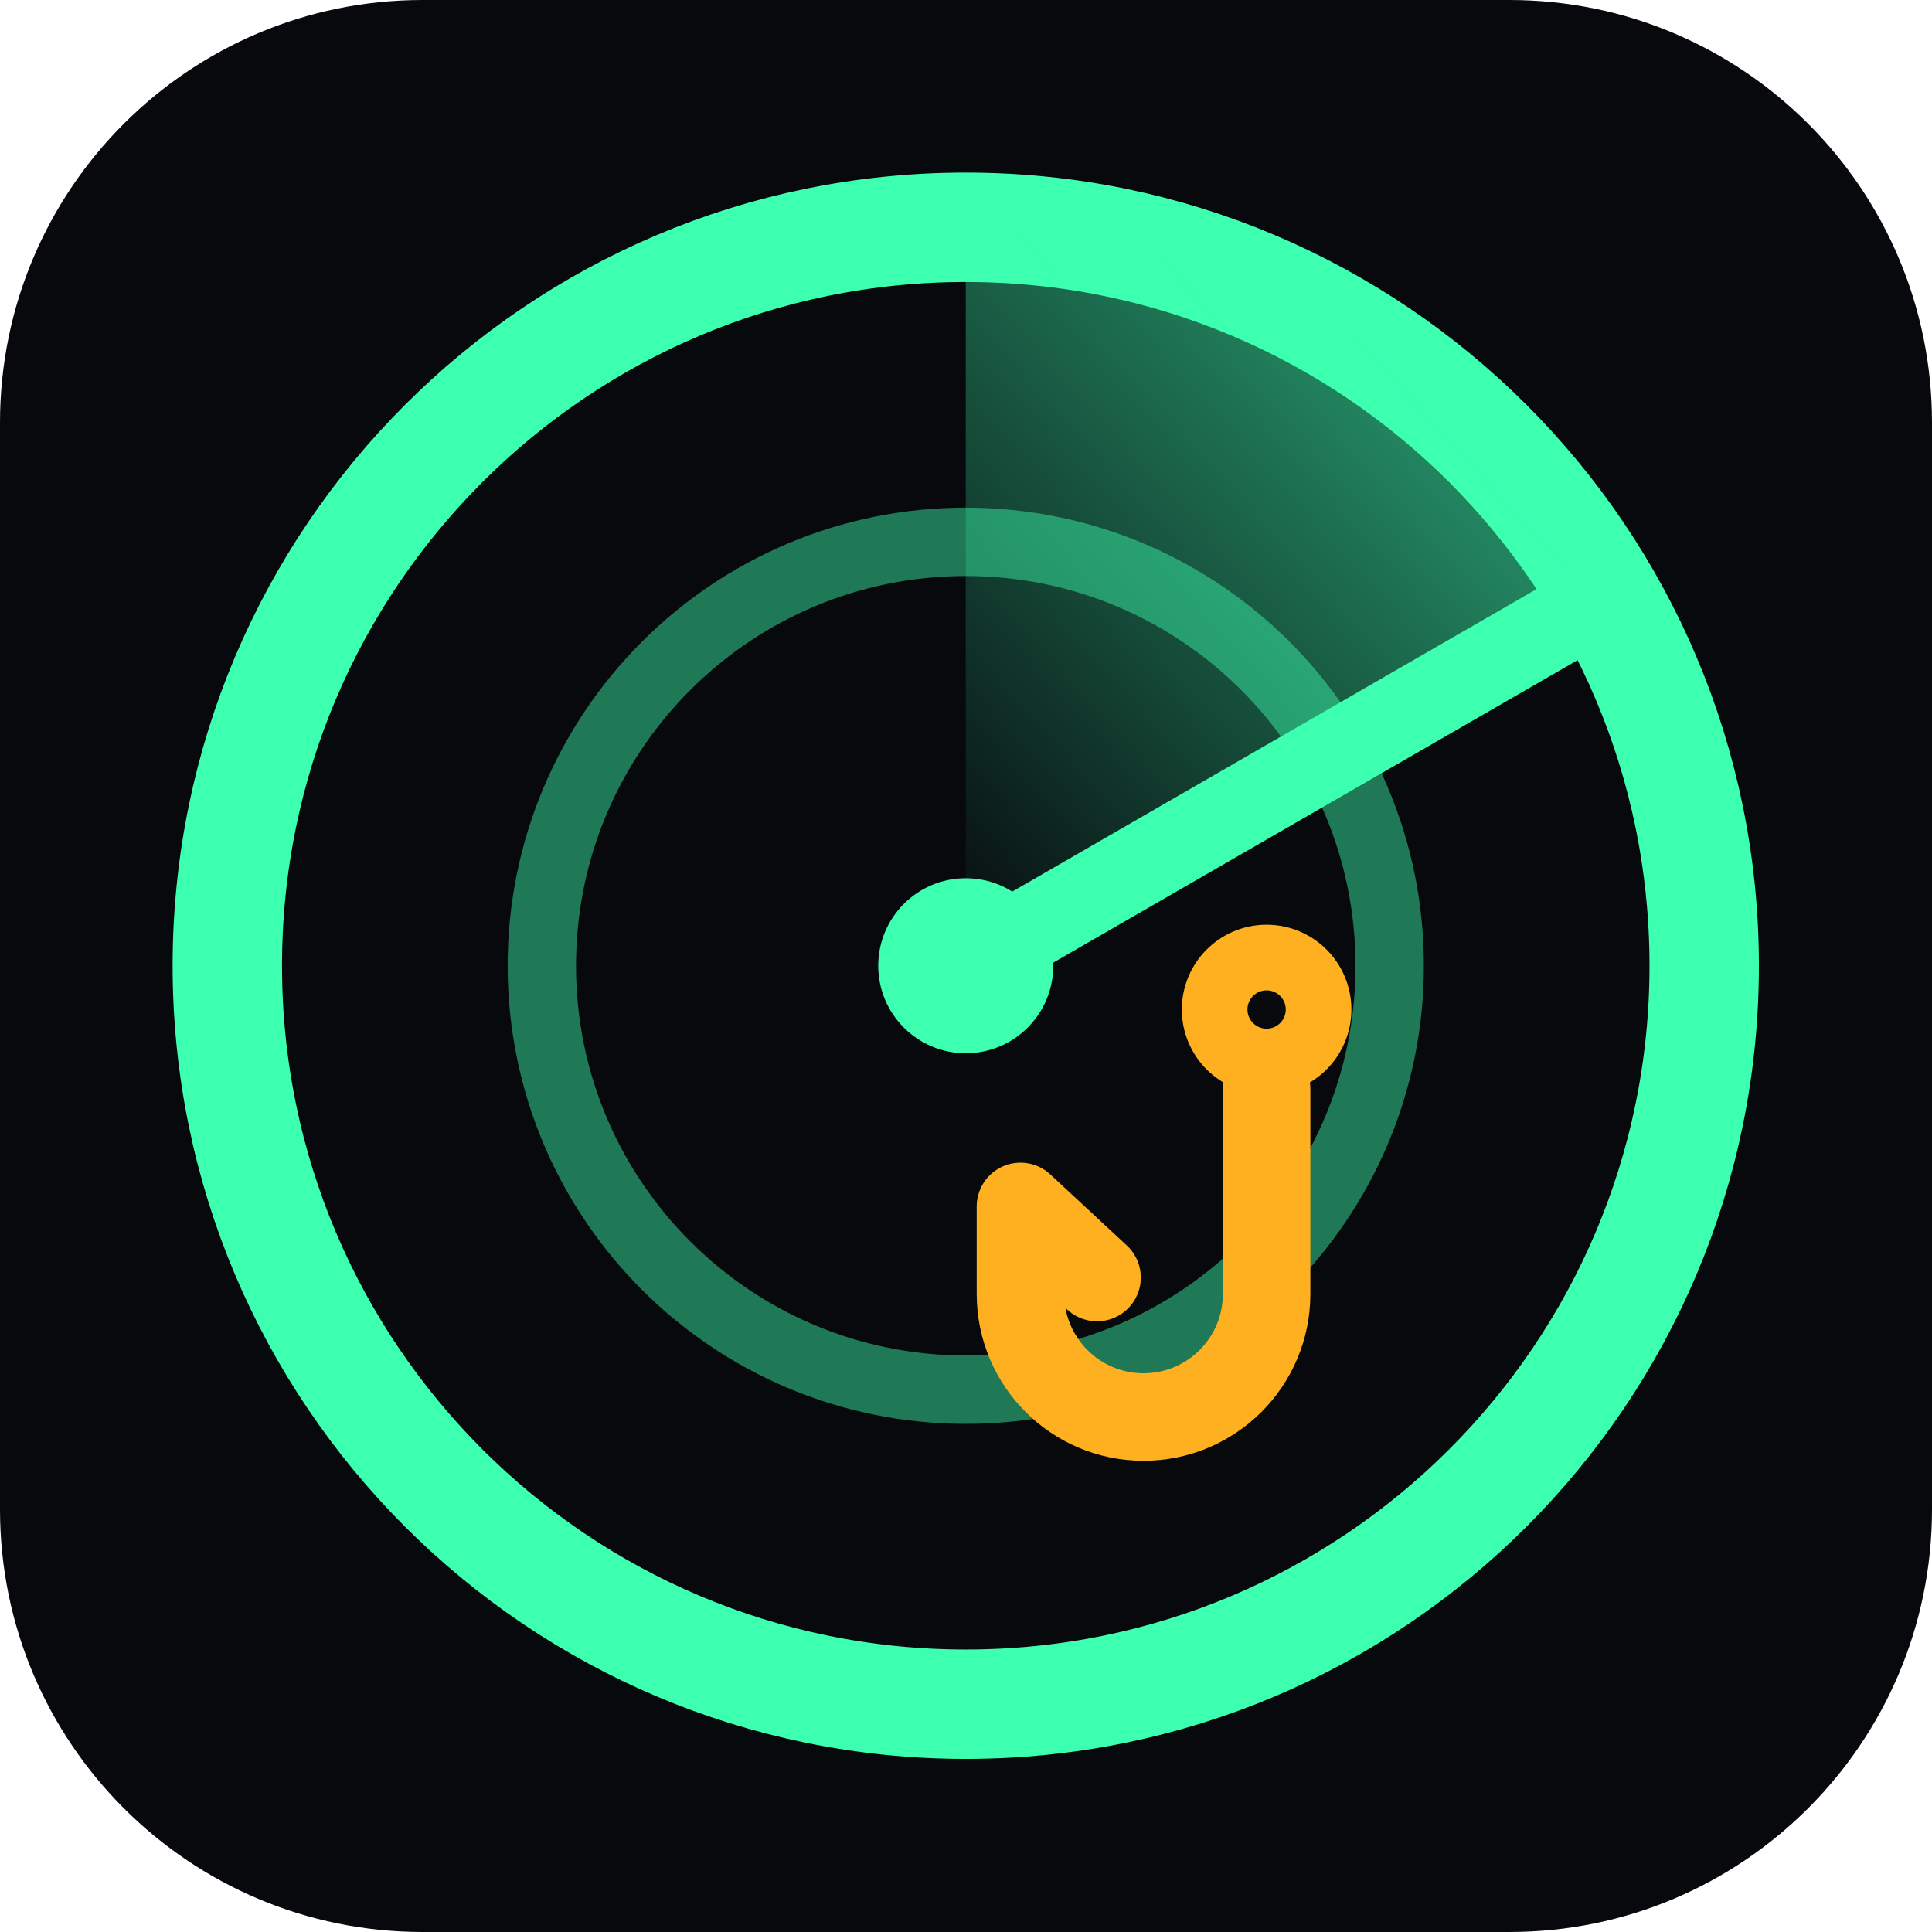
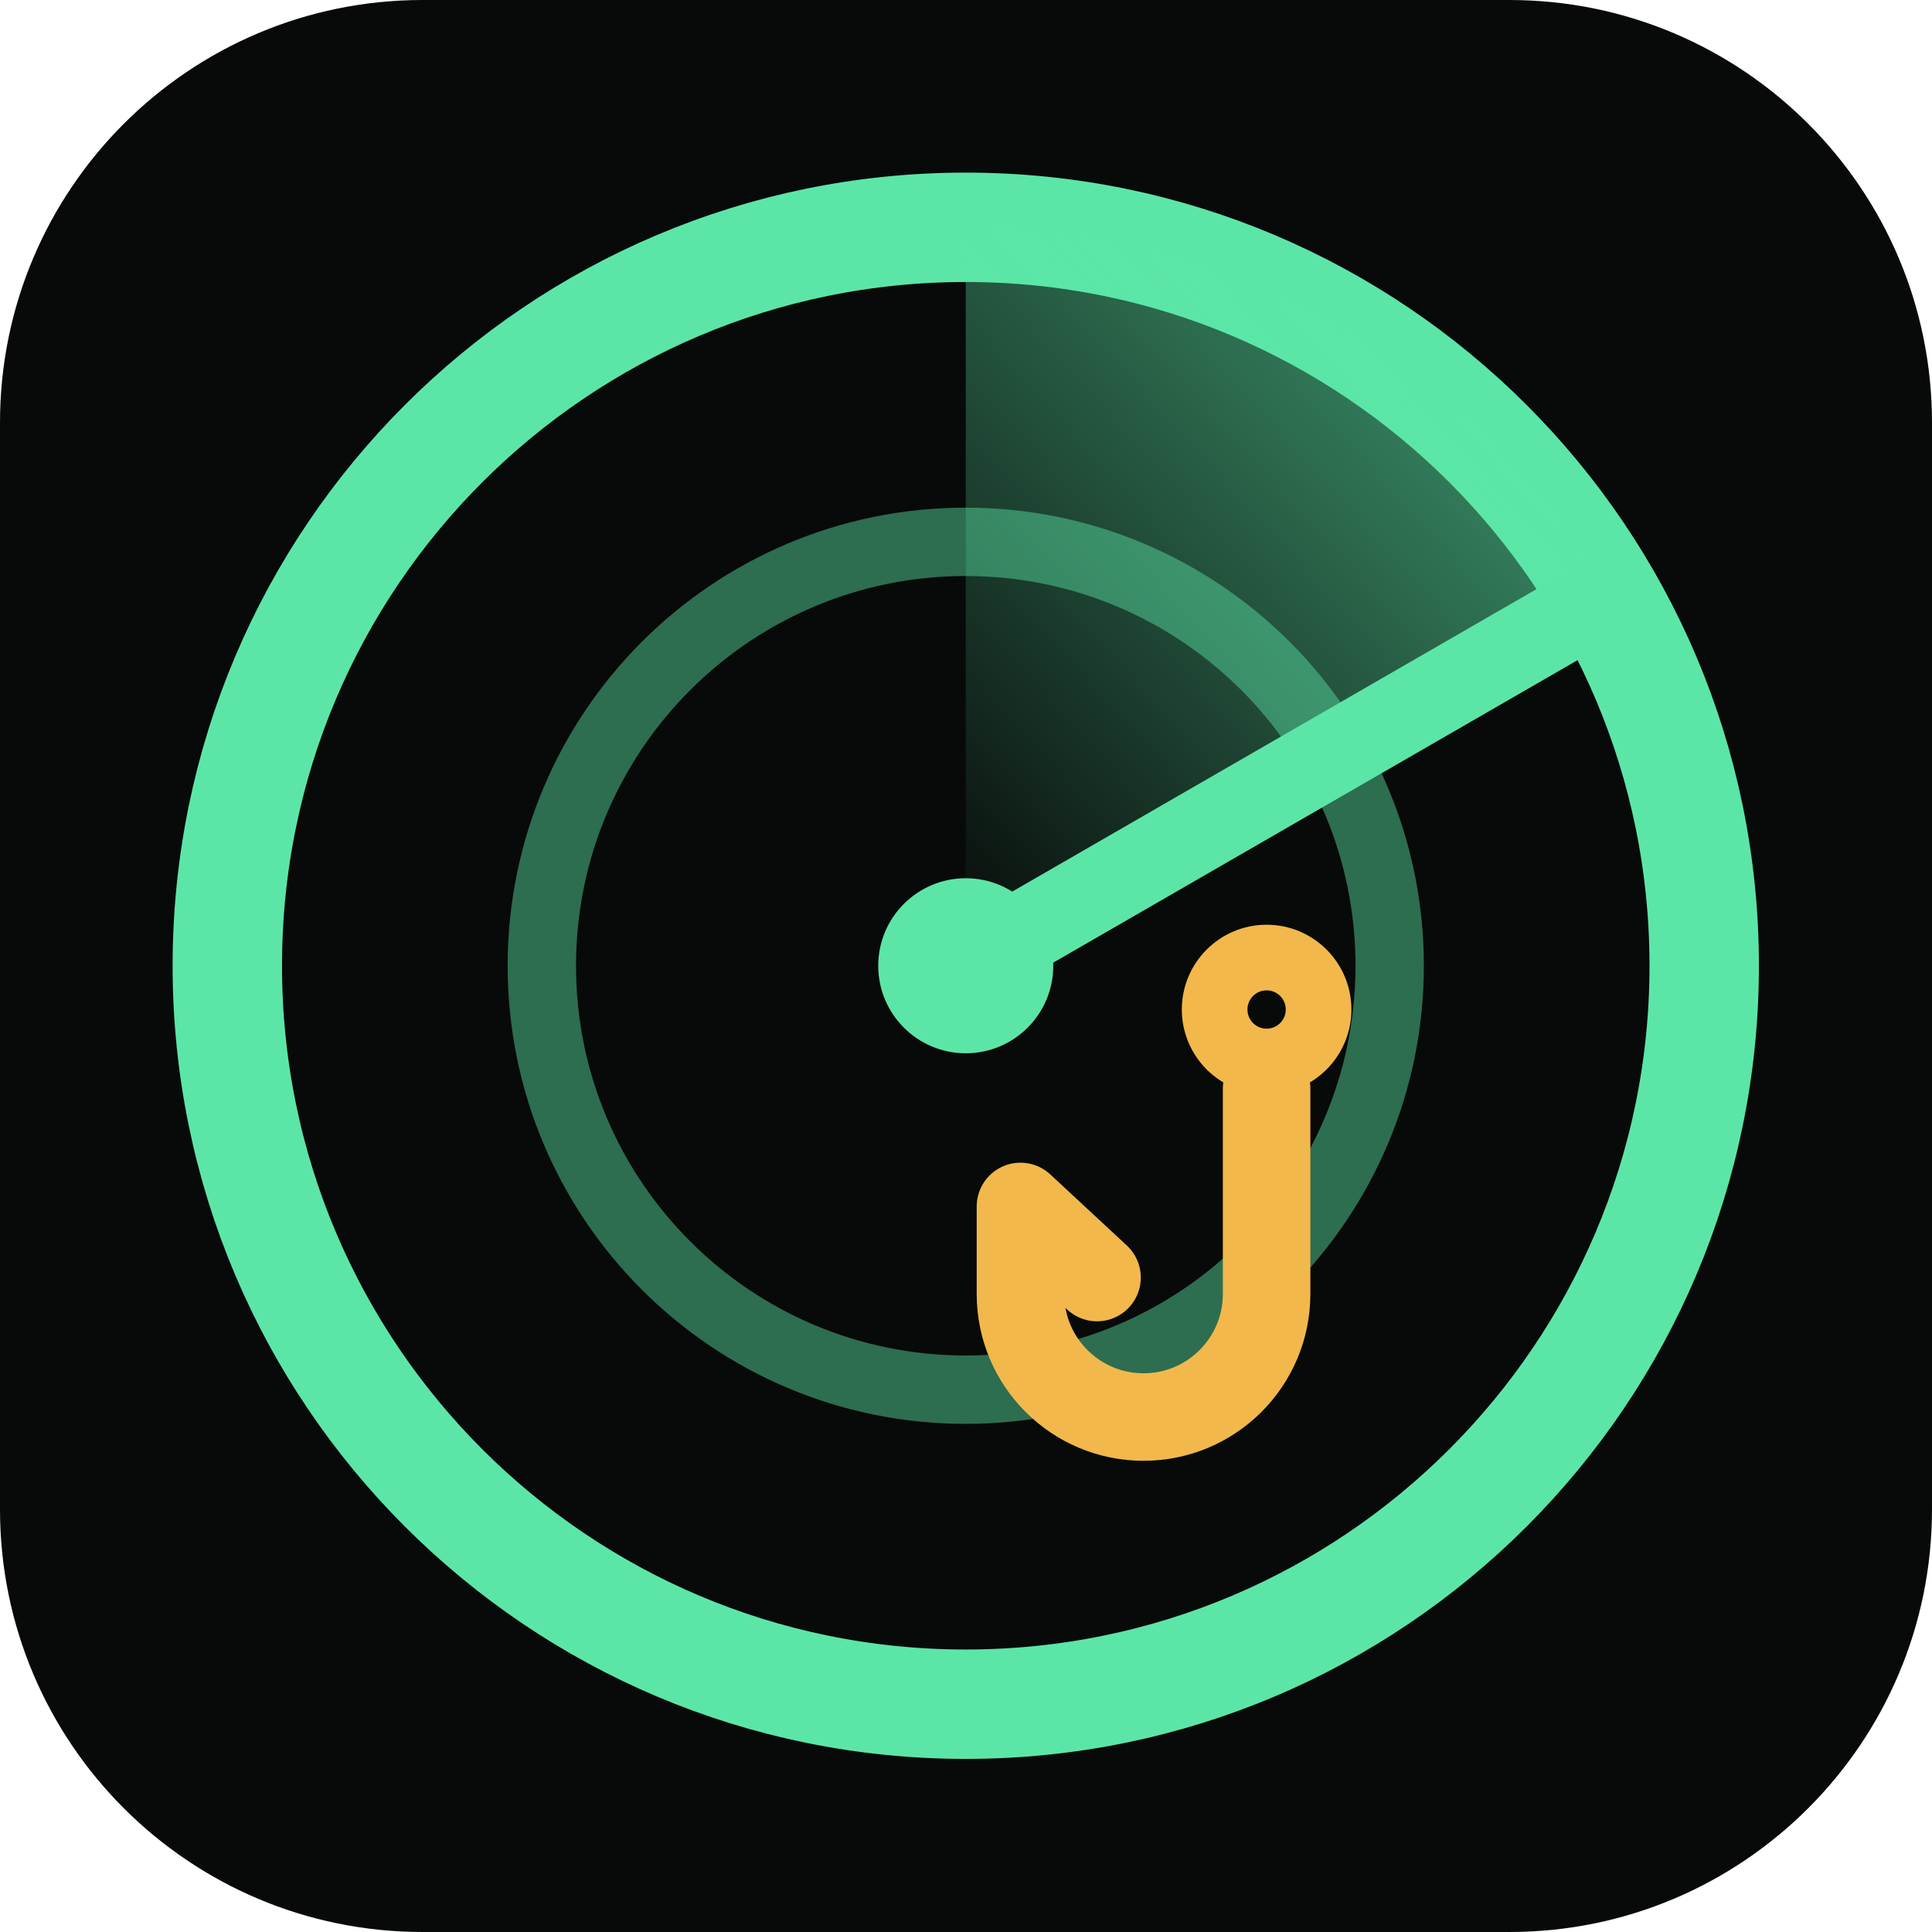
<svg xmlns="http://www.w3.org/2000/svg" viewBox="0 0 64 64" width="64" height="64">
-   <rect width="64" height="64" rx="14" fill="#07090D" />
+   <rect width="64" height="64" rx="14" fill="#080A09" />
  <g transform="translate(3 3) scale(.906)">
    <defs>
      <linearGradient id="f-sweep" x1="32" y1="32" x2="54" y2="12" gradientUnits="userSpaceOnUse">
-         <stop offset="0" stop-color="#3CFFB0" stop-opacity="0" />
-         <stop offset="1" stop-color="#3CFFB0" stop-opacity=".6" />
+         <stop offset="0" stop-color="#5BE6A7" stop-opacity="0" />
+         <stop offset="1" stop-color="#5BE6A7" stop-opacity=".6" />
      </linearGradient>
    </defs>
-     <circle cx="32" cy="32" r="27" fill="none" stroke="#3CFFB0" stroke-width="4" />
-     <circle cx="32" cy="32" r="15.5" fill="none" stroke="#3CFFB0" stroke-width="2.5" opacity=".45" />
+     <circle cx="32" cy="32" r="27" fill="none" stroke="#5BE6A7" stroke-width="4" />
+     <circle cx="32" cy="32" r="15.5" fill="none" stroke="#5BE6A7" stroke-width="2.5" opacity=".45" />
    <path d="M32 32V5a27 27 0 0 1 23.4 13.5Z" fill="url(#f-sweep)" />
-     <path d="M32 32 55.4 18.5" stroke="#3CFFB0" stroke-width="3" stroke-linecap="round" />
-     <circle cx="32" cy="32" r="3.2" fill="#3CFFB0" />
-     <g fill="none" stroke="#FFB020" stroke-width="3.2" stroke-linecap="round" stroke-linejoin="round">
+     <path d="M32 32 55.4 18.5" stroke="#5BE6A7" stroke-width="3" stroke-linecap="round" />
+     <circle cx="32" cy="32" r="3.2" fill="#5BE6A7" />
+     <g fill="none" stroke="#F2B84B" stroke-width="3.2" stroke-linecap="round" stroke-linejoin="round">
      <path d="M43 36.5V44a4.5 4.5 0 0 1-9 0v-3.2l2.8 2.6" />
      <circle cx="43" cy="33.6" r="1.9" stroke-width="2.4" />
    </g>
  </g>
</svg>
